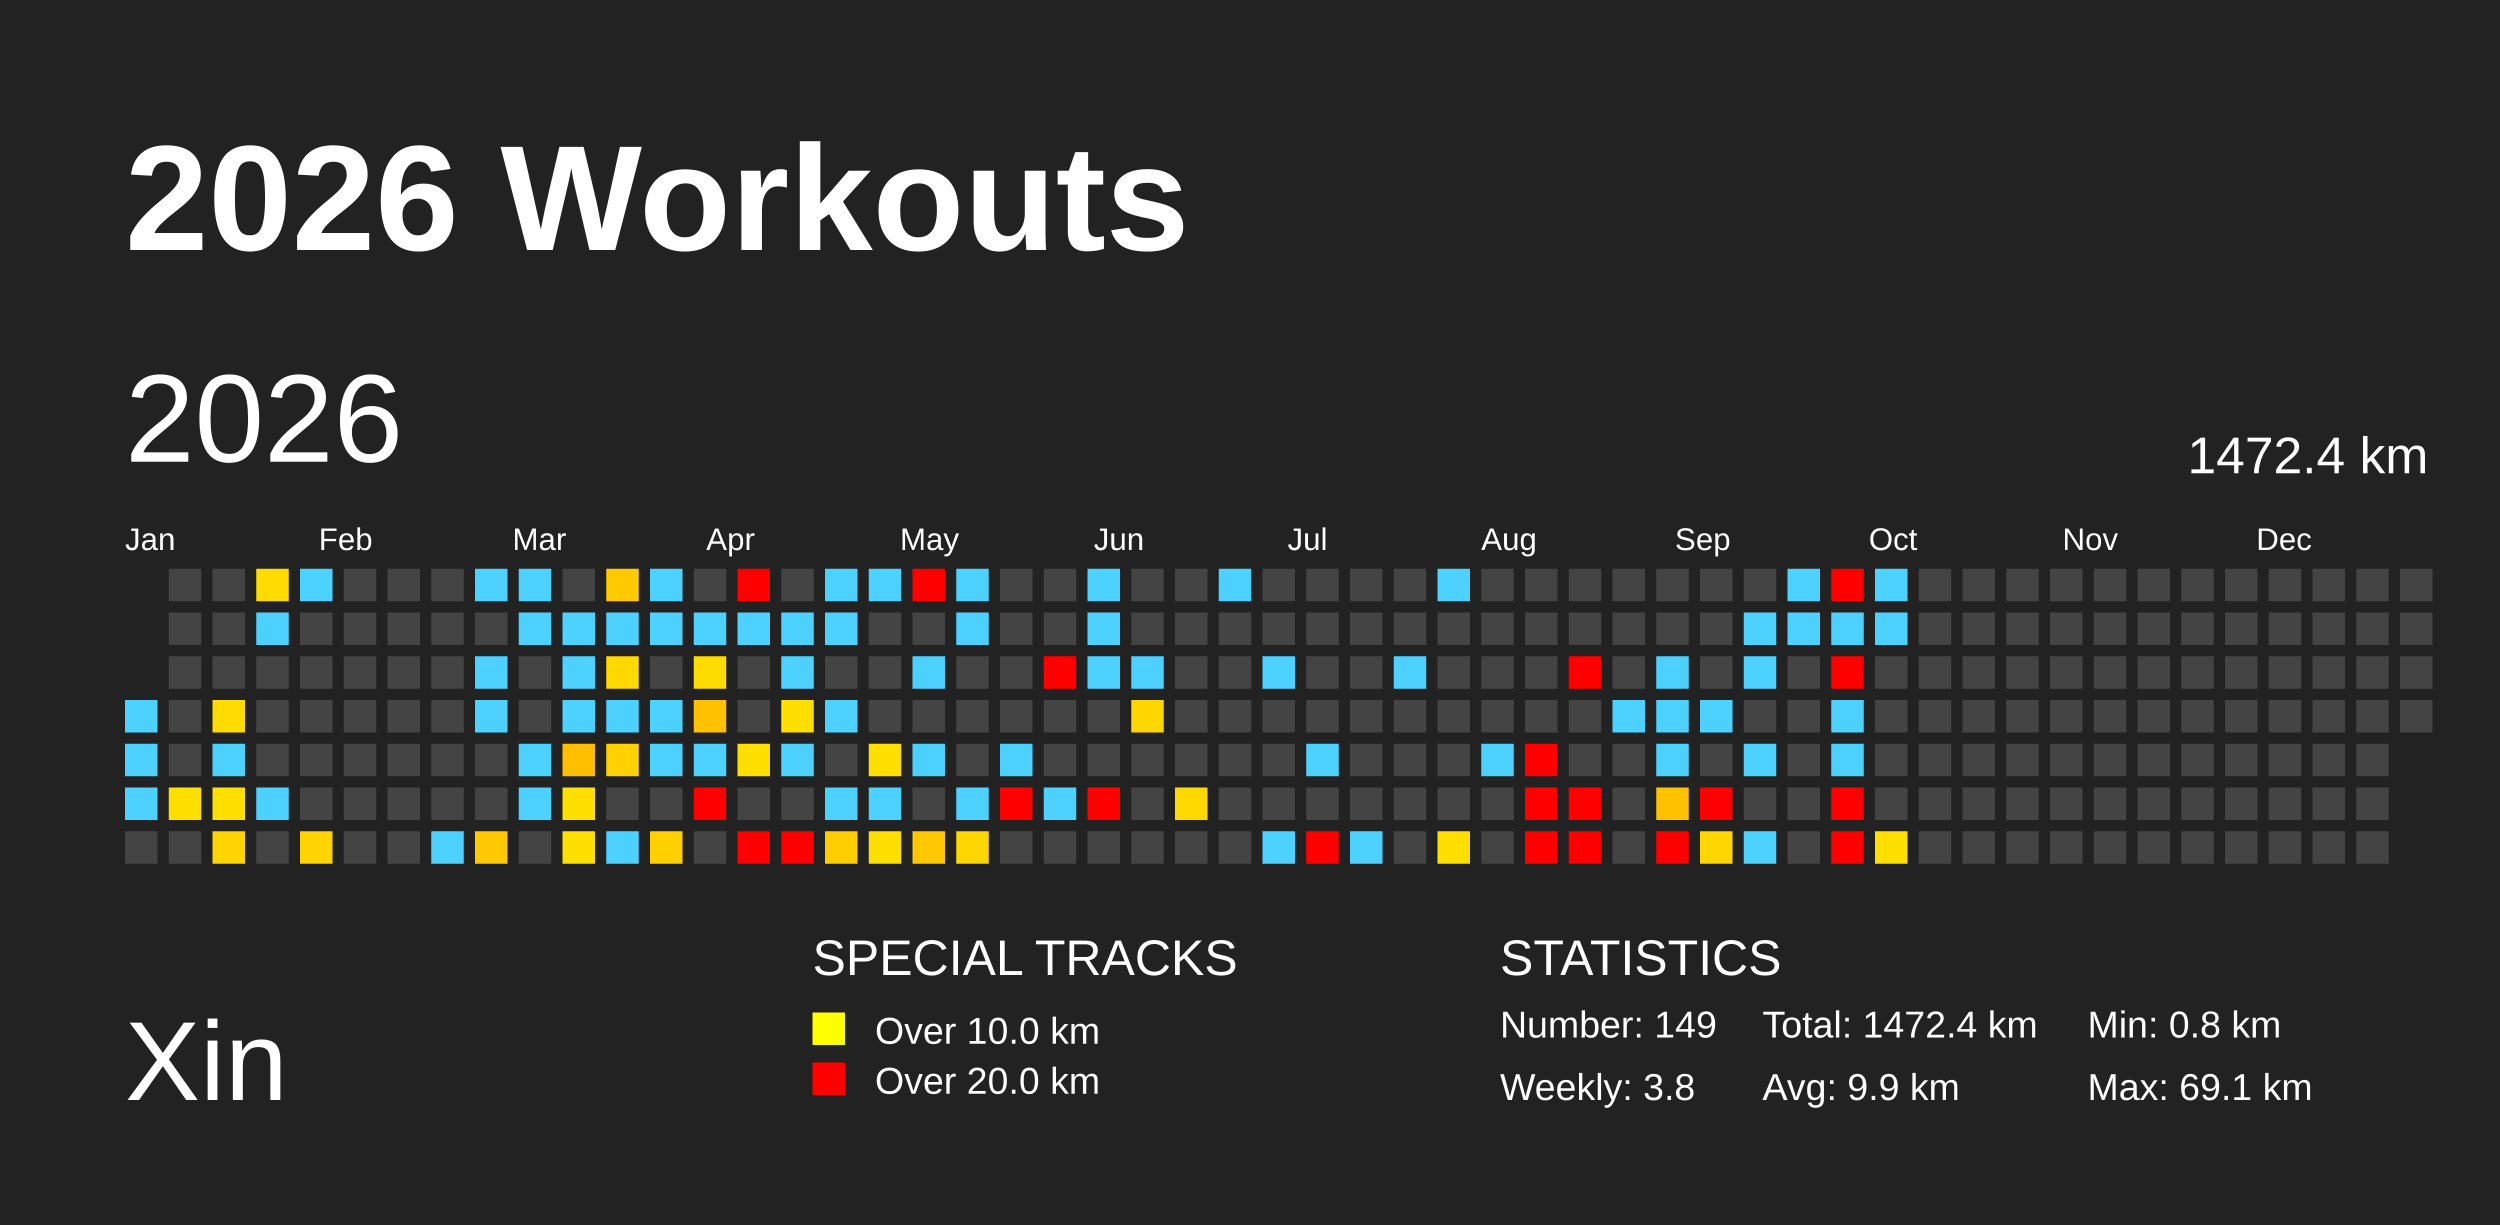
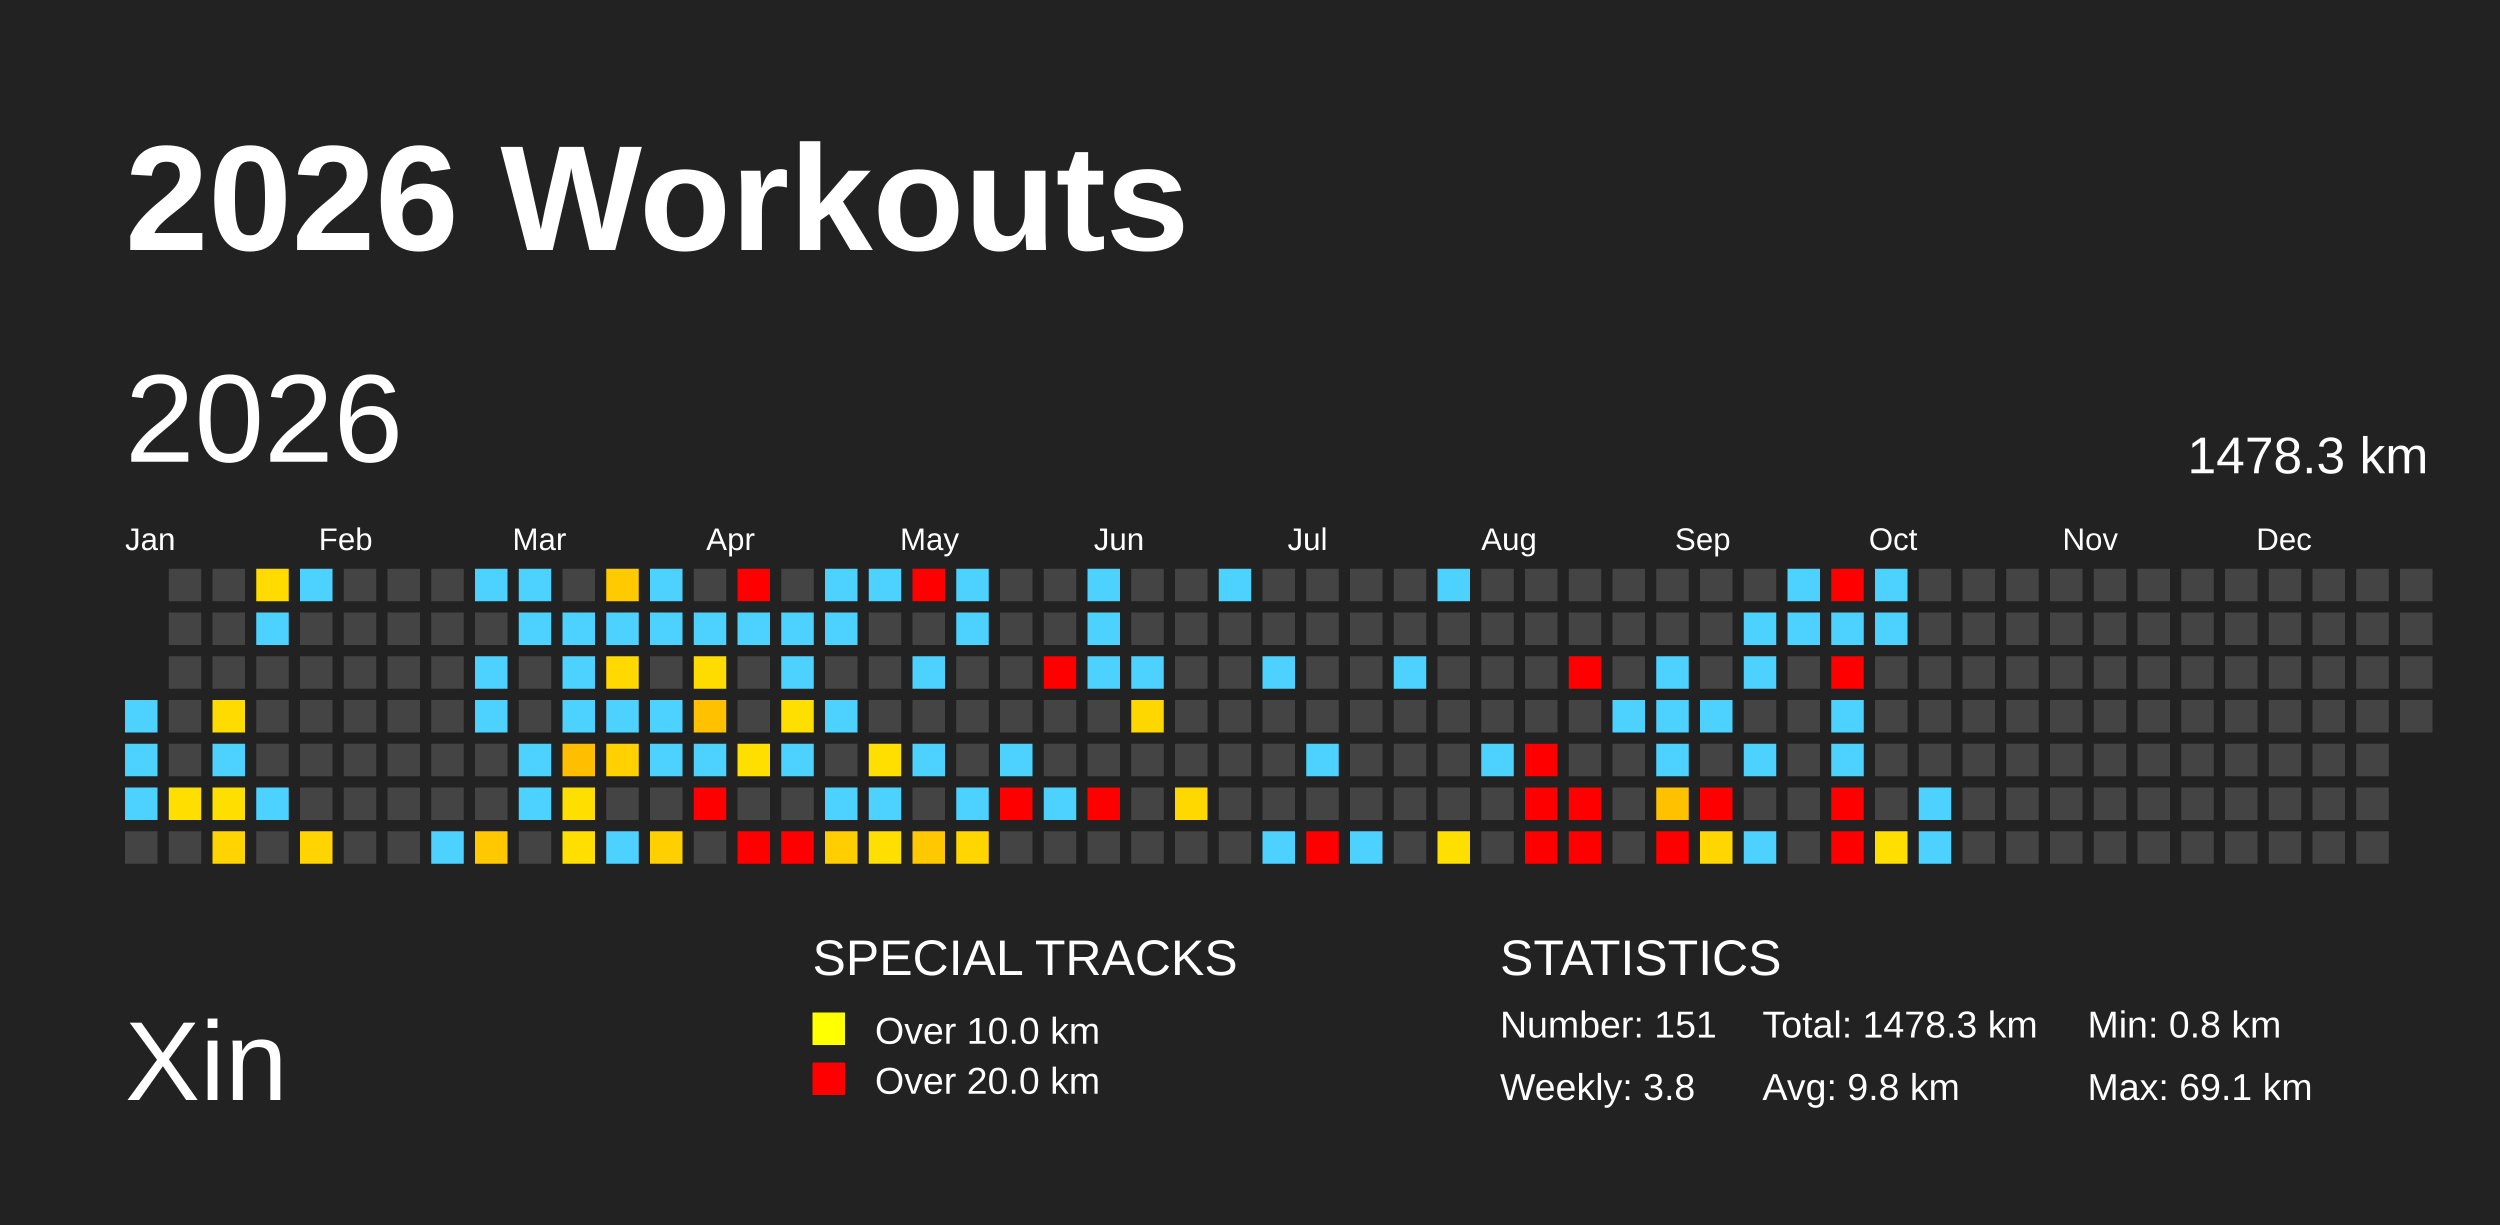
<svg xmlns="http://www.w3.org/2000/svg" baseProfile="full" height="98mm" version="1.1" viewBox="0,0,200,98" width="200mm">
  <defs />
  <rect fill="#222222" height="98" width="200" x="0" y="0" />
  <text fill="#FFFFFF" style="font-size:12px; font-family:Arial; font-weight:bold;" x="10" y="20">2026 Workouts</text>
  <text fill="#FFFFFF" style="font-size:9px; font-family:Arial" x="10" y="88">Xin</text>
  <text fill="#FFFFFF" style="font-size:4px; font-family:Arial" x="65" y="78">SPECIAL TRACKS</text>
  <rect fill="yellow" height="2.6" width="2.6" x="65" y="81" />
  <text fill="#FFFFFF" style="font-size:3px; font-family:Arial" x="70" y="83.5">Over 10.0 km</text>
  <rect fill="red" height="2.6" width="2.6" x="65" y="85" />
  <text fill="#FFFFFF" style="font-size:3px; font-family:Arial" x="70" y="87.5">Over 20.0 km</text>
  <text fill="#FFFFFF" style="font-size:4px; font-family:Arial" x="120" y="78">STATISTICS</text>
-   <text fill="#FFFFFF" style="font-size:3px; font-family:Arial" x="120" y="83">Number: 149</text>
+   <text fill="#FFFFFF" style="font-size:3px; font-family:Arial" x="120" y="83">Number: 151</text>
  <text fill="#FFFFFF" style="font-size:3px; font-family:Arial" x="120" y="88">Weekly: 3.8</text>
-   <text fill="#FFFFFF" style="font-size:3px; font-family:Arial" x="141" y="83">Total: 1472.4 km</text>
-   <text fill="#FFFFFF" style="font-size:3px; font-family:Arial" x="141" y="88">Avg: 9.9 km</text>
+   <text fill="#FFFFFF" style="font-size:3px; font-family:Arial" x="141" y="83">Total: 1478.3 km</text>
+   <text fill="#FFFFFF" style="font-size:3px; font-family:Arial" x="141" y="88">Avg: 9.8 km</text>
  <text fill="#FFFFFF" style="font-size:3px; font-family:Arial" x="167" y="83">Min: 0.8 km</text>
  <text fill="#FFFFFF" style="font-size:3px; font-family:Arial" x="167" y="88">Max: 69.1 km</text>
  <text dominant-baseline="hanging" fill="#FFFFFF" style="font-size:10.0px; font-family:Arial;" x="10" y="30">2026</text>
-   <text dominant-baseline="hanging" fill="#FFFFFF" style="font-size:4.125px; font-family:Arial;" x="175" y="35">1472.4 km</text>
+   <text dominant-baseline="hanging" fill="#FFFFFF" style="font-size:4.125px; font-family:Arial;" x="175" y="35">1478.3 km</text>
  <text fill="#FFFFFF" style="font-size:2.5px; font-family:Arial" x="10.0" y="44">Jan</text>
  <text fill="#FFFFFF" style="font-size:2.5px; font-family:Arial" x="25.5" y="44">Feb</text>
  <text fill="#FFFFFF" style="font-size:2.5px; font-family:Arial" x="41.0" y="44">Mar</text>
  <text fill="#FFFFFF" style="font-size:2.5px; font-family:Arial" x="56.5" y="44">Apr</text>
  <text fill="#FFFFFF" style="font-size:2.5px; font-family:Arial" x="72.0" y="44">May</text>
  <text fill="#FFFFFF" style="font-size:2.5px; font-family:Arial" x="87.5" y="44">Jun</text>
  <text fill="#FFFFFF" style="font-size:2.5px; font-family:Arial" x="103.0" y="44">Jul</text>
  <text fill="#FFFFFF" style="font-size:2.5px; font-family:Arial" x="118.5" y="44">Aug</text>
  <text fill="#FFFFFF" style="font-size:2.5px; font-family:Arial" x="134.0" y="44">Sep</text>
  <text fill="#FFFFFF" style="font-size:2.5px; font-family:Arial" x="149.5" y="44">Oct</text>
  <text fill="#FFFFFF" style="font-size:2.5px; font-family:Arial" x="165.0" y="44">Nov</text>
  <text fill="#FFFFFF" style="font-size:2.5px; font-family:Arial" x="180.5" y="44">Dec</text>
  <rect fill="#4dd2ff" height="2.6" width="2.6" x="10.0" y="56.0" />
  <rect fill="#4dd2ff" height="2.6" width="2.6" x="10.0" y="59.5" />
  <rect fill="#4dd2ff" height="2.6" width="2.6" x="10.0" y="63.0" />
  <rect fill="#444444" height="2.6" width="2.6" x="10.0" y="66.5" />
  <rect fill="#444444" height="2.6" width="2.6" x="13.5" y="45.5" />
  <rect fill="#444444" height="2.6" width="2.6" x="13.5" y="49.0" />
  <rect fill="#444444" height="2.6" width="2.6" x="13.5" y="52.5" />
  <rect fill="#444444" height="2.6" width="2.6" x="13.5" y="56.0" />
  <rect fill="#444444" height="2.6" width="2.6" x="13.5" y="59.5" />
  <rect fill="#ffdf00" height="2.6" width="2.6" x="13.5" y="63.0" />
  <rect fill="#444444" height="2.6" width="2.6" x="13.5" y="66.5" />
  <rect fill="#444444" height="2.6" width="2.6" x="17.0" y="45.5" />
  <rect fill="#444444" height="2.6" width="2.6" x="17.0" y="49.0" />
  <rect fill="#444444" height="2.6" width="2.6" x="17.0" y="52.5" />
  <rect fill="#ffdb00" height="2.6" width="2.6" x="17.0" y="56.0" />
  <rect fill="#4dd2ff" height="2.6" width="2.6" x="17.0" y="59.5" />
  <rect fill="#ffdf00" height="2.6" width="2.6" x="17.0" y="63.0" />
  <rect fill="#ffd400" height="2.6" width="2.6" x="17.0" y="66.5" />
  <rect fill="#ffdb00" height="2.6" width="2.6" x="20.5" y="45.5" />
  <rect fill="#4dd2ff" height="2.6" width="2.6" x="20.5" y="49.0" />
  <rect fill="#444444" height="2.6" width="2.6" x="20.5" y="52.5" />
  <rect fill="#444444" height="2.6" width="2.6" x="20.5" y="56.0" />
  <rect fill="#444444" height="2.6" width="2.6" x="20.5" y="59.5" />
  <rect fill="#4dd2ff" height="2.6" width="2.6" x="20.5" y="63.0" />
  <rect fill="#444444" height="2.6" width="2.6" x="20.5" y="66.5" />
  <rect fill="#4dd2ff" height="2.6" width="2.6" x="24.0" y="45.5" />
  <rect fill="#444444" height="2.6" width="2.6" x="24.0" y="49.0" />
  <rect fill="#444444" height="2.6" width="2.6" x="24.0" y="52.5" />
  <rect fill="#444444" height="2.6" width="2.6" x="24.0" y="56.0" />
  <rect fill="#444444" height="2.6" width="2.6" x="24.0" y="59.5" />
  <rect fill="#444444" height="2.6" width="2.6" x="24.0" y="63.0" />
  <rect fill="#ffd400" height="2.6" width="2.6" x="24.0" y="66.5" />
  <rect fill="#444444" height="2.6" width="2.6" x="27.5" y="45.5" />
  <rect fill="#444444" height="2.6" width="2.6" x="27.5" y="49.0" />
  <rect fill="#444444" height="2.6" width="2.6" x="27.5" y="52.5" />
  <rect fill="#444444" height="2.6" width="2.6" x="27.5" y="56.0" />
  <rect fill="#444444" height="2.6" width="2.6" x="27.5" y="59.5" />
  <rect fill="#444444" height="2.6" width="2.6" x="27.5" y="63.0" />
  <rect fill="#444444" height="2.6" width="2.6" x="27.5" y="66.5" />
  <rect fill="#444444" height="2.6" width="2.6" x="31.0" y="45.5" />
  <rect fill="#444444" height="2.6" width="2.6" x="31.0" y="49.0" />
  <rect fill="#444444" height="2.6" width="2.6" x="31.0" y="52.5" />
  <rect fill="#444444" height="2.6" width="2.6" x="31.0" y="56.0" />
  <rect fill="#444444" height="2.6" width="2.6" x="31.0" y="59.5" />
  <rect fill="#444444" height="2.6" width="2.6" x="31.0" y="63.0" />
  <rect fill="#444444" height="2.6" width="2.6" x="31.0" y="66.5" />
  <rect fill="#444444" height="2.6" width="2.6" x="34.5" y="45.5" />
  <rect fill="#444444" height="2.6" width="2.6" x="34.5" y="49.0" />
  <rect fill="#444444" height="2.6" width="2.6" x="34.5" y="52.5" />
  <rect fill="#444444" height="2.6" width="2.6" x="34.5" y="56.0" />
  <rect fill="#444444" height="2.6" width="2.6" x="34.5" y="59.5" />
  <rect fill="#444444" height="2.6" width="2.6" x="34.5" y="63.0" />
  <rect fill="#4dd2ff" height="2.6" width="2.6" x="34.5" y="66.5" />
  <rect fill="#4dd2ff" height="2.6" width="2.6" x="38.0" y="45.5" />
  <rect fill="#444444" height="2.6" width="2.6" x="38.0" y="49.0" />
  <rect fill="#4dd2ff" height="2.6" width="2.6" x="38.0" y="52.5" />
  <rect fill="#4dd2ff" height="2.6" width="2.6" x="38.0" y="56.0" />
  <rect fill="#444444" height="2.6" width="2.6" x="38.0" y="59.5" />
  <rect fill="#444444" height="2.6" width="2.6" x="38.0" y="63.0" />
  <rect fill="#ffc800" height="2.6" width="2.6" x="38.0" y="66.5" />
  <rect fill="#4dd2ff" height="2.6" width="2.6" x="41.5" y="45.5" />
  <rect fill="#4dd2ff" height="2.6" width="2.6" x="41.5" y="49.0" />
  <rect fill="#444444" height="2.6" width="2.6" x="41.5" y="52.5" />
  <rect fill="#444444" height="2.6" width="2.6" x="41.5" y="56.0" />
  <rect fill="#4dd2ff" height="2.6" width="2.6" x="41.5" y="59.5" />
  <rect fill="#4dd2ff" height="2.6" width="2.6" x="41.5" y="63.0" />
  <rect fill="#444444" height="2.6" width="2.6" x="41.5" y="66.5" />
  <rect fill="#444444" height="2.6" width="2.6" x="45.0" y="45.5" />
  <rect fill="#4dd2ff" height="2.6" width="2.6" x="45.0" y="49.0" />
  <rect fill="#4dd2ff" height="2.6" width="2.6" x="45.0" y="52.5" />
  <rect fill="#4dd2ff" height="2.6" width="2.6" x="45.0" y="56.0" />
  <rect fill="#ffbf00" height="2.6" width="2.6" x="45.0" y="59.5" />
  <rect fill="#ffdf00" height="2.6" width="2.6" x="45.0" y="63.0" />
  <rect fill="#ffdf00" height="2.6" width="2.6" x="45.0" y="66.5" />
  <rect fill="#ffca00" height="2.6" width="2.6" x="48.5" y="45.5" />
  <rect fill="#4dd2ff" height="2.6" width="2.6" x="48.5" y="49.0" />
  <rect fill="#ffd900" height="2.6" width="2.6" x="48.5" y="52.5" />
  <rect fill="#4dd2ff" height="2.6" width="2.6" x="48.5" y="56.0" />
  <rect fill="#ffd100" height="2.6" width="2.6" x="48.5" y="59.5" />
  <rect fill="#444444" height="2.6" width="2.6" x="48.5" y="63.0" />
  <rect fill="#4dd2ff" height="2.6" width="2.6" x="48.5" y="66.5" />
  <rect fill="#4dd2ff" height="2.6" width="2.6" x="52.0" y="45.5" />
  <rect fill="#4dd2ff" height="2.6" width="2.6" x="52.0" y="49.0" />
  <rect fill="#444444" height="2.6" width="2.6" x="52.0" y="52.5" />
  <rect fill="#4dd2ff" height="2.6" width="2.6" x="52.0" y="56.0" />
  <rect fill="#4dd2ff" height="2.6" width="2.6" x="52.0" y="59.5" />
  <rect fill="#444444" height="2.6" width="2.6" x="52.0" y="63.0" />
  <rect fill="#ffcf00" height="2.6" width="2.6" x="52.0" y="66.5" />
  <rect fill="#444444" height="2.6" width="2.6" x="55.5" y="45.5" />
  <rect fill="#4dd2ff" height="2.6" width="2.6" x="55.5" y="49.0" />
  <rect fill="#ffdc00" height="2.6" width="2.6" x="55.5" y="52.5" />
  <rect fill="#ffc100" height="2.6" width="2.6" x="55.5" y="56.0" />
  <rect fill="#4dd2ff" height="2.6" width="2.6" x="55.5" y="59.5" />
  <rect fill="red" height="2.6" width="2.6" x="55.5" y="63.0" />
  <rect fill="#444444" height="2.6" width="2.6" x="55.5" y="66.5" />
  <rect fill="red" height="2.6" width="2.6" x="59.0" y="45.5" />
  <rect fill="#4dd2ff" height="2.6" width="2.6" x="59.0" y="49.0" />
  <rect fill="#444444" height="2.6" width="2.6" x="59.0" y="52.5" />
  <rect fill="#444444" height="2.6" width="2.6" x="59.0" y="56.0" />
  <rect fill="#ffdf00" height="2.6" width="2.6" x="59.0" y="59.5" />
  <rect fill="#444444" height="2.6" width="2.6" x="59.0" y="63.0" />
  <rect fill="red" height="2.6" width="2.6" x="59.0" y="66.5" />
  <rect fill="#444444" height="2.6" width="2.6" x="62.5" y="45.5" />
  <rect fill="#4dd2ff" height="2.6" width="2.6" x="62.5" y="49.0" />
  <rect fill="#4dd2ff" height="2.6" width="2.6" x="62.5" y="52.5" />
  <rect fill="#ffdf00" height="2.6" width="2.6" x="62.5" y="56.0" />
  <rect fill="#4dd2ff" height="2.6" width="2.6" x="62.5" y="59.5" />
  <rect fill="#444444" height="2.6" width="2.6" x="62.5" y="63.0" />
  <rect fill="red" height="2.6" width="2.6" x="62.5" y="66.5" />
  <rect fill="#4dd2ff" height="2.6" width="2.6" x="66.0" y="45.5" />
  <rect fill="#4dd2ff" height="2.6" width="2.6" x="66.0" y="49.0" />
  <rect fill="#444444" height="2.6" width="2.6" x="66.0" y="52.5" />
  <rect fill="#4dd2ff" height="2.6" width="2.6" x="66.0" y="56.0" />
  <rect fill="#444444" height="2.6" width="2.6" x="66.0" y="59.5" />
  <rect fill="#4dd2ff" height="2.6" width="2.6" x="66.0" y="63.0" />
  <rect fill="#ffce00" height="2.6" width="2.6" x="66.0" y="66.5" />
  <rect fill="#4dd2ff" height="2.6" width="2.6" x="69.5" y="45.5" />
  <rect fill="#444444" height="2.6" width="2.6" x="69.5" y="49.0" />
  <rect fill="#444444" height="2.6" width="2.6" x="69.5" y="52.5" />
  <rect fill="#444444" height="2.6" width="2.6" x="69.5" y="56.0" />
  <rect fill="#ffdf00" height="2.6" width="2.6" x="69.5" y="59.5" />
  <rect fill="#4dd2ff" height="2.6" width="2.6" x="69.5" y="63.0" />
  <rect fill="#ffdf00" height="2.6" width="2.6" x="69.5" y="66.5" />
  <rect fill="red" height="2.6" width="2.6" x="73.0" y="45.5" />
  <rect fill="#444444" height="2.6" width="2.6" x="73.0" y="49.0" />
  <rect fill="#4dd2ff" height="2.6" width="2.6" x="73.0" y="52.5" />
  <rect fill="#444444" height="2.6" width="2.6" x="73.0" y="56.0" />
  <rect fill="#4dd2ff" height="2.6" width="2.6" x="73.0" y="59.5" />
  <rect fill="#444444" height="2.6" width="2.6" x="73.0" y="63.0" />
  <rect fill="#ffc800" height="2.6" width="2.6" x="73.0" y="66.5" />
  <rect fill="#4dd2ff" height="2.6" width="2.6" x="76.5" y="45.5" />
  <rect fill="#4dd2ff" height="2.6" width="2.6" x="76.5" y="49.0" />
  <rect fill="#444444" height="2.6" width="2.6" x="76.5" y="52.5" />
  <rect fill="#444444" height="2.6" width="2.6" x="76.5" y="56.0" />
  <rect fill="#444444" height="2.6" width="2.6" x="76.5" y="59.5" />
  <rect fill="#4dd2ff" height="2.6" width="2.6" x="76.5" y="63.0" />
  <rect fill="#ffd600" height="2.6" width="2.6" x="76.5" y="66.5" />
  <rect fill="#444444" height="2.6" width="2.6" x="80.0" y="45.5" />
  <rect fill="#444444" height="2.6" width="2.6" x="80.0" y="49.0" />
  <rect fill="#444444" height="2.6" width="2.6" x="80.0" y="52.5" />
  <rect fill="#444444" height="2.6" width="2.6" x="80.0" y="56.0" />
  <rect fill="#4dd2ff" height="2.6" width="2.6" x="80.0" y="59.5" />
  <rect fill="red" height="2.6" width="2.6" x="80.0" y="63.0" />
  <rect fill="#444444" height="2.6" width="2.6" x="80.0" y="66.5" />
  <rect fill="#444444" height="2.6" width="2.6" x="83.5" y="45.5" />
  <rect fill="#444444" height="2.6" width="2.6" x="83.5" y="49.0" />
  <rect fill="red" height="2.6" width="2.6" x="83.5" y="52.5" />
  <rect fill="#444444" height="2.6" width="2.6" x="83.5" y="56.0" />
  <rect fill="#444444" height="2.6" width="2.6" x="83.5" y="59.5" />
  <rect fill="#4dd2ff" height="2.6" width="2.6" x="83.5" y="63.0" />
  <rect fill="#444444" height="2.6" width="2.6" x="83.5" y="66.5" />
  <rect fill="#4dd2ff" height="2.6" width="2.6" x="87.0" y="45.5" />
  <rect fill="#4dd2ff" height="2.6" width="2.6" x="87.0" y="49.0" />
  <rect fill="#4dd2ff" height="2.6" width="2.6" x="87.0" y="52.5" />
  <rect fill="#444444" height="2.6" width="2.6" x="87.0" y="56.0" />
  <rect fill="#444444" height="2.6" width="2.6" x="87.0" y="59.5" />
  <rect fill="red" height="2.6" width="2.6" x="87.0" y="63.0" />
  <rect fill="#444444" height="2.6" width="2.6" x="87.0" y="66.5" />
  <rect fill="#444444" height="2.6" width="2.6" x="90.5" y="45.5" />
  <rect fill="#444444" height="2.6" width="2.6" x="90.5" y="49.0" />
  <rect fill="#4dd2ff" height="2.6" width="2.6" x="90.5" y="52.5" />
  <rect fill="#ffd700" height="2.6" width="2.6" x="90.5" y="56.0" />
  <rect fill="#444444" height="2.6" width="2.6" x="90.5" y="59.5" />
  <rect fill="#444444" height="2.6" width="2.6" x="90.5" y="63.0" />
  <rect fill="#444444" height="2.6" width="2.6" x="90.5" y="66.5" />
  <rect fill="#444444" height="2.6" width="2.6" x="94.0" y="45.5" />
  <rect fill="#444444" height="2.6" width="2.6" x="94.0" y="49.0" />
  <rect fill="#444444" height="2.6" width="2.6" x="94.0" y="52.5" />
  <rect fill="#444444" height="2.6" width="2.6" x="94.0" y="56.0" />
  <rect fill="#444444" height="2.6" width="2.6" x="94.0" y="59.5" />
  <rect fill="#ffd800" height="2.6" width="2.6" x="94.0" y="63.0" />
  <rect fill="#444444" height="2.6" width="2.6" x="94.0" y="66.5" />
  <rect fill="#4dd2ff" height="2.6" width="2.6" x="97.5" y="45.5" />
  <rect fill="#444444" height="2.6" width="2.6" x="97.5" y="49.0" />
  <rect fill="#444444" height="2.6" width="2.6" x="97.5" y="52.5" />
  <rect fill="#444444" height="2.6" width="2.6" x="97.5" y="56.0" />
  <rect fill="#444444" height="2.6" width="2.6" x="97.5" y="59.5" />
  <rect fill="#444444" height="2.6" width="2.6" x="97.5" y="63.0" />
  <rect fill="#444444" height="2.6" width="2.6" x="97.5" y="66.5" />
  <rect fill="#444444" height="2.6" width="2.6" x="101.0" y="45.5" />
  <rect fill="#444444" height="2.6" width="2.6" x="101.0" y="49.0" />
  <rect fill="#4dd2ff" height="2.6" width="2.6" x="101.0" y="52.5" />
  <rect fill="#444444" height="2.6" width="2.6" x="101.0" y="56.0" />
  <rect fill="#444444" height="2.6" width="2.6" x="101.0" y="59.5" />
  <rect fill="#444444" height="2.6" width="2.6" x="101.0" y="63.0" />
  <rect fill="#4dd2ff" height="2.6" width="2.6" x="101.0" y="66.5" />
  <rect fill="#444444" height="2.6" width="2.6" x="104.5" y="45.5" />
  <rect fill="#444444" height="2.6" width="2.6" x="104.5" y="49.0" />
  <rect fill="#444444" height="2.6" width="2.6" x="104.5" y="52.5" />
  <rect fill="#444444" height="2.6" width="2.6" x="104.5" y="56.0" />
  <rect fill="#4dd2ff" height="2.6" width="2.6" x="104.5" y="59.5" />
  <rect fill="#444444" height="2.6" width="2.6" x="104.5" y="63.0" />
  <rect fill="red" height="2.6" width="2.6" x="104.5" y="66.5" />
  <rect fill="#444444" height="2.6" width="2.6" x="108.0" y="45.5" />
  <rect fill="#444444" height="2.6" width="2.6" x="108.0" y="49.0" />
  <rect fill="#444444" height="2.6" width="2.6" x="108.0" y="52.5" />
  <rect fill="#444444" height="2.6" width="2.6" x="108.0" y="56.0" />
  <rect fill="#444444" height="2.6" width="2.6" x="108.0" y="59.5" />
  <rect fill="#444444" height="2.6" width="2.6" x="108.0" y="63.0" />
  <rect fill="#4dd2ff" height="2.6" width="2.6" x="108.0" y="66.5" />
  <rect fill="#444444" height="2.6" width="2.6" x="111.5" y="45.5" />
  <rect fill="#444444" height="2.6" width="2.6" x="111.5" y="49.0" />
  <rect fill="#4dd2ff" height="2.6" width="2.6" x="111.5" y="52.5" />
  <rect fill="#444444" height="2.6" width="2.6" x="111.5" y="56.0" />
  <rect fill="#444444" height="2.6" width="2.6" x="111.5" y="59.5" />
  <rect fill="#444444" height="2.6" width="2.6" x="111.5" y="63.0" />
  <rect fill="#444444" height="2.6" width="2.6" x="111.5" y="66.5" />
  <rect fill="#4dd2ff" height="2.6" width="2.6" x="115.0" y="45.5" />
  <rect fill="#444444" height="2.6" width="2.6" x="115.0" y="49.0" />
  <rect fill="#444444" height="2.6" width="2.6" x="115.0" y="52.5" />
  <rect fill="#444444" height="2.6" width="2.6" x="115.0" y="56.0" />
  <rect fill="#444444" height="2.6" width="2.6" x="115.0" y="59.5" />
  <rect fill="#444444" height="2.6" width="2.6" x="115.0" y="63.0" />
  <rect fill="#ffdf00" height="2.6" width="2.6" x="115.0" y="66.5" />
  <rect fill="#444444" height="2.6" width="2.6" x="118.5" y="45.5" />
  <rect fill="#444444" height="2.6" width="2.6" x="118.5" y="49.0" />
  <rect fill="#444444" height="2.6" width="2.6" x="118.5" y="52.5" />
  <rect fill="#444444" height="2.6" width="2.6" x="118.5" y="56.0" />
  <rect fill="#4dd2ff" height="2.6" width="2.6" x="118.5" y="59.5" />
  <rect fill="#444444" height="2.6" width="2.6" x="118.5" y="63.0" />
  <rect fill="#444444" height="2.6" width="2.6" x="118.5" y="66.5" />
  <rect fill="#444444" height="2.6" width="2.6" x="122.0" y="45.5" />
  <rect fill="#444444" height="2.6" width="2.6" x="122.0" y="49.0" />
  <rect fill="#444444" height="2.6" width="2.6" x="122.0" y="52.5" />
  <rect fill="#444444" height="2.6" width="2.6" x="122.0" y="56.0" />
  <rect fill="red" height="2.6" width="2.6" x="122.0" y="59.5" />
  <rect fill="red" height="2.6" width="2.6" x="122.0" y="63.0" />
  <rect fill="red" height="2.6" width="2.6" x="122.0" y="66.5" />
  <rect fill="#444444" height="2.6" width="2.6" x="125.5" y="45.5" />
  <rect fill="#444444" height="2.6" width="2.6" x="125.5" y="49.0" />
  <rect fill="red" height="2.6" width="2.6" x="125.5" y="52.5" />
  <rect fill="#444444" height="2.6" width="2.6" x="125.5" y="56.0" />
  <rect fill="#444444" height="2.6" width="2.6" x="125.5" y="59.5" />
  <rect fill="red" height="2.6" width="2.6" x="125.5" y="63.0" />
  <rect fill="red" height="2.6" width="2.6" x="125.5" y="66.5" />
  <rect fill="#444444" height="2.6" width="2.6" x="129.0" y="45.5" />
  <rect fill="#444444" height="2.6" width="2.6" x="129.0" y="49.0" />
  <rect fill="#444444" height="2.6" width="2.6" x="129.0" y="52.5" />
  <rect fill="#4dd2ff" height="2.6" width="2.6" x="129.0" y="56.0" />
  <rect fill="#444444" height="2.6" width="2.6" x="129.0" y="59.5" />
  <rect fill="#444444" height="2.6" width="2.6" x="129.0" y="63.0" />
  <rect fill="#444444" height="2.6" width="2.6" x="129.0" y="66.5" />
  <rect fill="#444444" height="2.6" width="2.6" x="132.5" y="45.5" />
  <rect fill="#444444" height="2.6" width="2.6" x="132.5" y="49.0" />
  <rect fill="#4dd2ff" height="2.6" width="2.6" x="132.5" y="52.5" />
  <rect fill="#4dd2ff" height="2.6" width="2.6" x="132.5" y="56.0" />
  <rect fill="#4dd2ff" height="2.6" width="2.6" x="132.5" y="59.5" />
  <rect fill="#ffc100" height="2.6" width="2.6" x="132.5" y="63.0" />
  <rect fill="red" height="2.6" width="2.6" x="132.5" y="66.5" />
  <rect fill="#444444" height="2.6" width="2.6" x="136.0" y="45.5" />
  <rect fill="#444444" height="2.6" width="2.6" x="136.0" y="49.0" />
  <rect fill="#444444" height="2.6" width="2.6" x="136.0" y="52.5" />
  <rect fill="#4dd2ff" height="2.6" width="2.6" x="136.0" y="56.0" />
  <rect fill="#444444" height="2.6" width="2.6" x="136.0" y="59.5" />
  <rect fill="red" height="2.6" width="2.6" x="136.0" y="63.0" />
  <rect fill="#ffd600" height="2.6" width="2.6" x="136.0" y="66.5" />
  <rect fill="#444444" height="2.6" width="2.6" x="139.5" y="45.5" />
  <rect fill="#4dd2ff" height="2.6" width="2.6" x="139.5" y="49.0" />
  <rect fill="#4dd2ff" height="2.6" width="2.6" x="139.5" y="52.5" />
  <rect fill="#444444" height="2.6" width="2.6" x="139.5" y="56.0" />
  <rect fill="#4dd2ff" height="2.6" width="2.6" x="139.5" y="59.5" />
  <rect fill="#444444" height="2.6" width="2.6" x="139.5" y="63.0" />
  <rect fill="#4dd2ff" height="2.6" width="2.6" x="139.5" y="66.5" />
  <rect fill="#4dd2ff" height="2.6" width="2.6" x="143.0" y="45.5" />
  <rect fill="#4dd2ff" height="2.6" width="2.6" x="143.0" y="49.0" />
  <rect fill="#444444" height="2.6" width="2.6" x="143.0" y="52.5" />
  <rect fill="#444444" height="2.6" width="2.6" x="143.0" y="56.0" />
  <rect fill="#444444" height="2.6" width="2.6" x="143.0" y="59.5" />
  <rect fill="#444444" height="2.6" width="2.6" x="143.0" y="63.0" />
  <rect fill="#444444" height="2.6" width="2.6" x="143.0" y="66.5" />
  <rect fill="red" height="2.6" width="2.6" x="146.5" y="45.5" />
  <rect fill="#4dd2ff" height="2.6" width="2.6" x="146.5" y="49.0" />
  <rect fill="red" height="2.6" width="2.6" x="146.5" y="52.5" />
  <rect fill="#4dd2ff" height="2.6" width="2.6" x="146.5" y="56.0" />
  <rect fill="#4dd2ff" height="2.6" width="2.6" x="146.5" y="59.5" />
  <rect fill="red" height="2.6" width="2.6" x="146.5" y="63.0" />
  <rect fill="red" height="2.6" width="2.6" x="146.5" y="66.5" />
  <rect fill="#4dd2ff" height="2.6" width="2.6" x="150.0" y="45.5" />
  <rect fill="#4dd2ff" height="2.6" width="2.6" x="150.0" y="49.0" />
  <rect fill="#444444" height="2.6" width="2.6" x="150.0" y="52.5" />
  <rect fill="#444444" height="2.6" width="2.6" x="150.0" y="56.0" />
  <rect fill="#444444" height="2.6" width="2.6" x="150.0" y="59.5" />
  <rect fill="#444444" height="2.6" width="2.6" x="150.0" y="63.0" />
  <rect fill="#ffdf00" height="2.6" width="2.6" x="150.0" y="66.5" />
  <rect fill="#444444" height="2.6" width="2.6" x="153.5" y="45.5" />
  <rect fill="#444444" height="2.6" width="2.6" x="153.5" y="49.0" />
  <rect fill="#444444" height="2.6" width="2.6" x="153.5" y="52.5" />
  <rect fill="#444444" height="2.6" width="2.6" x="153.5" y="56.0" />
  <rect fill="#444444" height="2.6" width="2.6" x="153.5" y="59.5" />
-   <rect fill="#444444" height="2.6" width="2.6" x="153.5" y="63.0" />
-   <rect fill="#444444" height="2.6" width="2.6" x="153.5" y="66.5" />
+   <rect fill="#4dd2ff" height="2.6" width="2.6" x="153.5" y="63.0" />
+   <rect fill="#4dd2ff" height="2.6" width="2.6" x="153.5" y="66.5" />
  <rect fill="#444444" height="2.6" width="2.6" x="157.0" y="45.5" />
  <rect fill="#444444" height="2.6" width="2.6" x="157.0" y="49.0" />
  <rect fill="#444444" height="2.6" width="2.6" x="157.0" y="52.5" />
  <rect fill="#444444" height="2.6" width="2.6" x="157.0" y="56.0" />
  <rect fill="#444444" height="2.6" width="2.6" x="157.0" y="59.5" />
  <rect fill="#444444" height="2.6" width="2.6" x="157.0" y="63.0" />
  <rect fill="#444444" height="2.6" width="2.6" x="157.0" y="66.5" />
  <rect fill="#444444" height="2.6" width="2.6" x="160.5" y="45.5" />
  <rect fill="#444444" height="2.6" width="2.6" x="160.5" y="49.0" />
  <rect fill="#444444" height="2.6" width="2.6" x="160.5" y="52.5" />
  <rect fill="#444444" height="2.6" width="2.6" x="160.5" y="56.0" />
  <rect fill="#444444" height="2.6" width="2.6" x="160.5" y="59.5" />
  <rect fill="#444444" height="2.6" width="2.6" x="160.5" y="63.0" />
  <rect fill="#444444" height="2.6" width="2.6" x="160.5" y="66.5" />
  <rect fill="#444444" height="2.6" width="2.6" x="164.0" y="45.5" />
  <rect fill="#444444" height="2.6" width="2.6" x="164.0" y="49.0" />
  <rect fill="#444444" height="2.6" width="2.6" x="164.0" y="52.5" />
  <rect fill="#444444" height="2.6" width="2.6" x="164.0" y="56.0" />
  <rect fill="#444444" height="2.6" width="2.6" x="164.0" y="59.5" />
  <rect fill="#444444" height="2.6" width="2.6" x="164.0" y="63.0" />
  <rect fill="#444444" height="2.6" width="2.6" x="164.0" y="66.5" />
  <rect fill="#444444" height="2.6" width="2.6" x="167.5" y="45.5" />
  <rect fill="#444444" height="2.6" width="2.6" x="167.5" y="49.0" />
  <rect fill="#444444" height="2.6" width="2.6" x="167.5" y="52.5" />
  <rect fill="#444444" height="2.6" width="2.6" x="167.5" y="56.0" />
  <rect fill="#444444" height="2.6" width="2.6" x="167.5" y="59.5" />
  <rect fill="#444444" height="2.6" width="2.6" x="167.5" y="63.0" />
  <rect fill="#444444" height="2.6" width="2.6" x="167.5" y="66.5" />
  <rect fill="#444444" height="2.6" width="2.6" x="171.0" y="45.5" />
  <rect fill="#444444" height="2.6" width="2.6" x="171.0" y="49.0" />
  <rect fill="#444444" height="2.6" width="2.6" x="171.0" y="52.5" />
  <rect fill="#444444" height="2.6" width="2.6" x="171.0" y="56.0" />
  <rect fill="#444444" height="2.6" width="2.6" x="171.0" y="59.5" />
  <rect fill="#444444" height="2.6" width="2.6" x="171.0" y="63.0" />
  <rect fill="#444444" height="2.6" width="2.6" x="171.0" y="66.5" />
  <rect fill="#444444" height="2.6" width="2.6" x="174.5" y="45.5" />
  <rect fill="#444444" height="2.6" width="2.6" x="174.5" y="49.0" />
  <rect fill="#444444" height="2.6" width="2.6" x="174.5" y="52.5" />
  <rect fill="#444444" height="2.6" width="2.6" x="174.5" y="56.0" />
  <rect fill="#444444" height="2.6" width="2.6" x="174.5" y="59.5" />
  <rect fill="#444444" height="2.6" width="2.6" x="174.5" y="63.0" />
  <rect fill="#444444" height="2.6" width="2.6" x="174.5" y="66.5" />
  <rect fill="#444444" height="2.6" width="2.6" x="178.0" y="45.5" />
  <rect fill="#444444" height="2.6" width="2.6" x="178.0" y="49.0" />
  <rect fill="#444444" height="2.6" width="2.6" x="178.0" y="52.5" />
  <rect fill="#444444" height="2.6" width="2.6" x="178.0" y="56.0" />
  <rect fill="#444444" height="2.6" width="2.6" x="178.0" y="59.5" />
  <rect fill="#444444" height="2.6" width="2.6" x="178.0" y="63.0" />
  <rect fill="#444444" height="2.6" width="2.6" x="178.0" y="66.5" />
  <rect fill="#444444" height="2.6" width="2.6" x="181.5" y="45.5" />
  <rect fill="#444444" height="2.6" width="2.6" x="181.5" y="49.0" />
  <rect fill="#444444" height="2.6" width="2.6" x="181.5" y="52.5" />
  <rect fill="#444444" height="2.6" width="2.6" x="181.5" y="56.0" />
  <rect fill="#444444" height="2.6" width="2.6" x="181.5" y="59.5" />
  <rect fill="#444444" height="2.6" width="2.6" x="181.5" y="63.0" />
  <rect fill="#444444" height="2.6" width="2.6" x="181.5" y="66.5" />
  <rect fill="#444444" height="2.6" width="2.6" x="185.0" y="45.5" />
  <rect fill="#444444" height="2.6" width="2.6" x="185.0" y="49.0" />
  <rect fill="#444444" height="2.6" width="2.6" x="185.0" y="52.5" />
  <rect fill="#444444" height="2.6" width="2.6" x="185.0" y="56.0" />
  <rect fill="#444444" height="2.6" width="2.6" x="185.0" y="59.5" />
  <rect fill="#444444" height="2.6" width="2.6" x="185.0" y="63.0" />
  <rect fill="#444444" height="2.6" width="2.6" x="185.0" y="66.5" />
  <rect fill="#444444" height="2.6" width="2.6" x="188.5" y="45.5" />
  <rect fill="#444444" height="2.6" width="2.6" x="188.5" y="49.0" />
  <rect fill="#444444" height="2.6" width="2.6" x="188.5" y="52.5" />
  <rect fill="#444444" height="2.6" width="2.6" x="188.5" y="56.0" />
  <rect fill="#444444" height="2.6" width="2.6" x="188.5" y="59.5" />
  <rect fill="#444444" height="2.6" width="2.6" x="188.5" y="63.0" />
  <rect fill="#444444" height="2.6" width="2.6" x="188.5" y="66.5" />
  <rect fill="#444444" height="2.6" width="2.6" x="192.0" y="45.5" />
  <rect fill="#444444" height="2.6" width="2.6" x="192.0" y="49.0" />
  <rect fill="#444444" height="2.6" width="2.6" x="192.0" y="52.5" />
  <rect fill="#444444" height="2.6" width="2.6" x="192.0" y="56.0" />
</svg>
